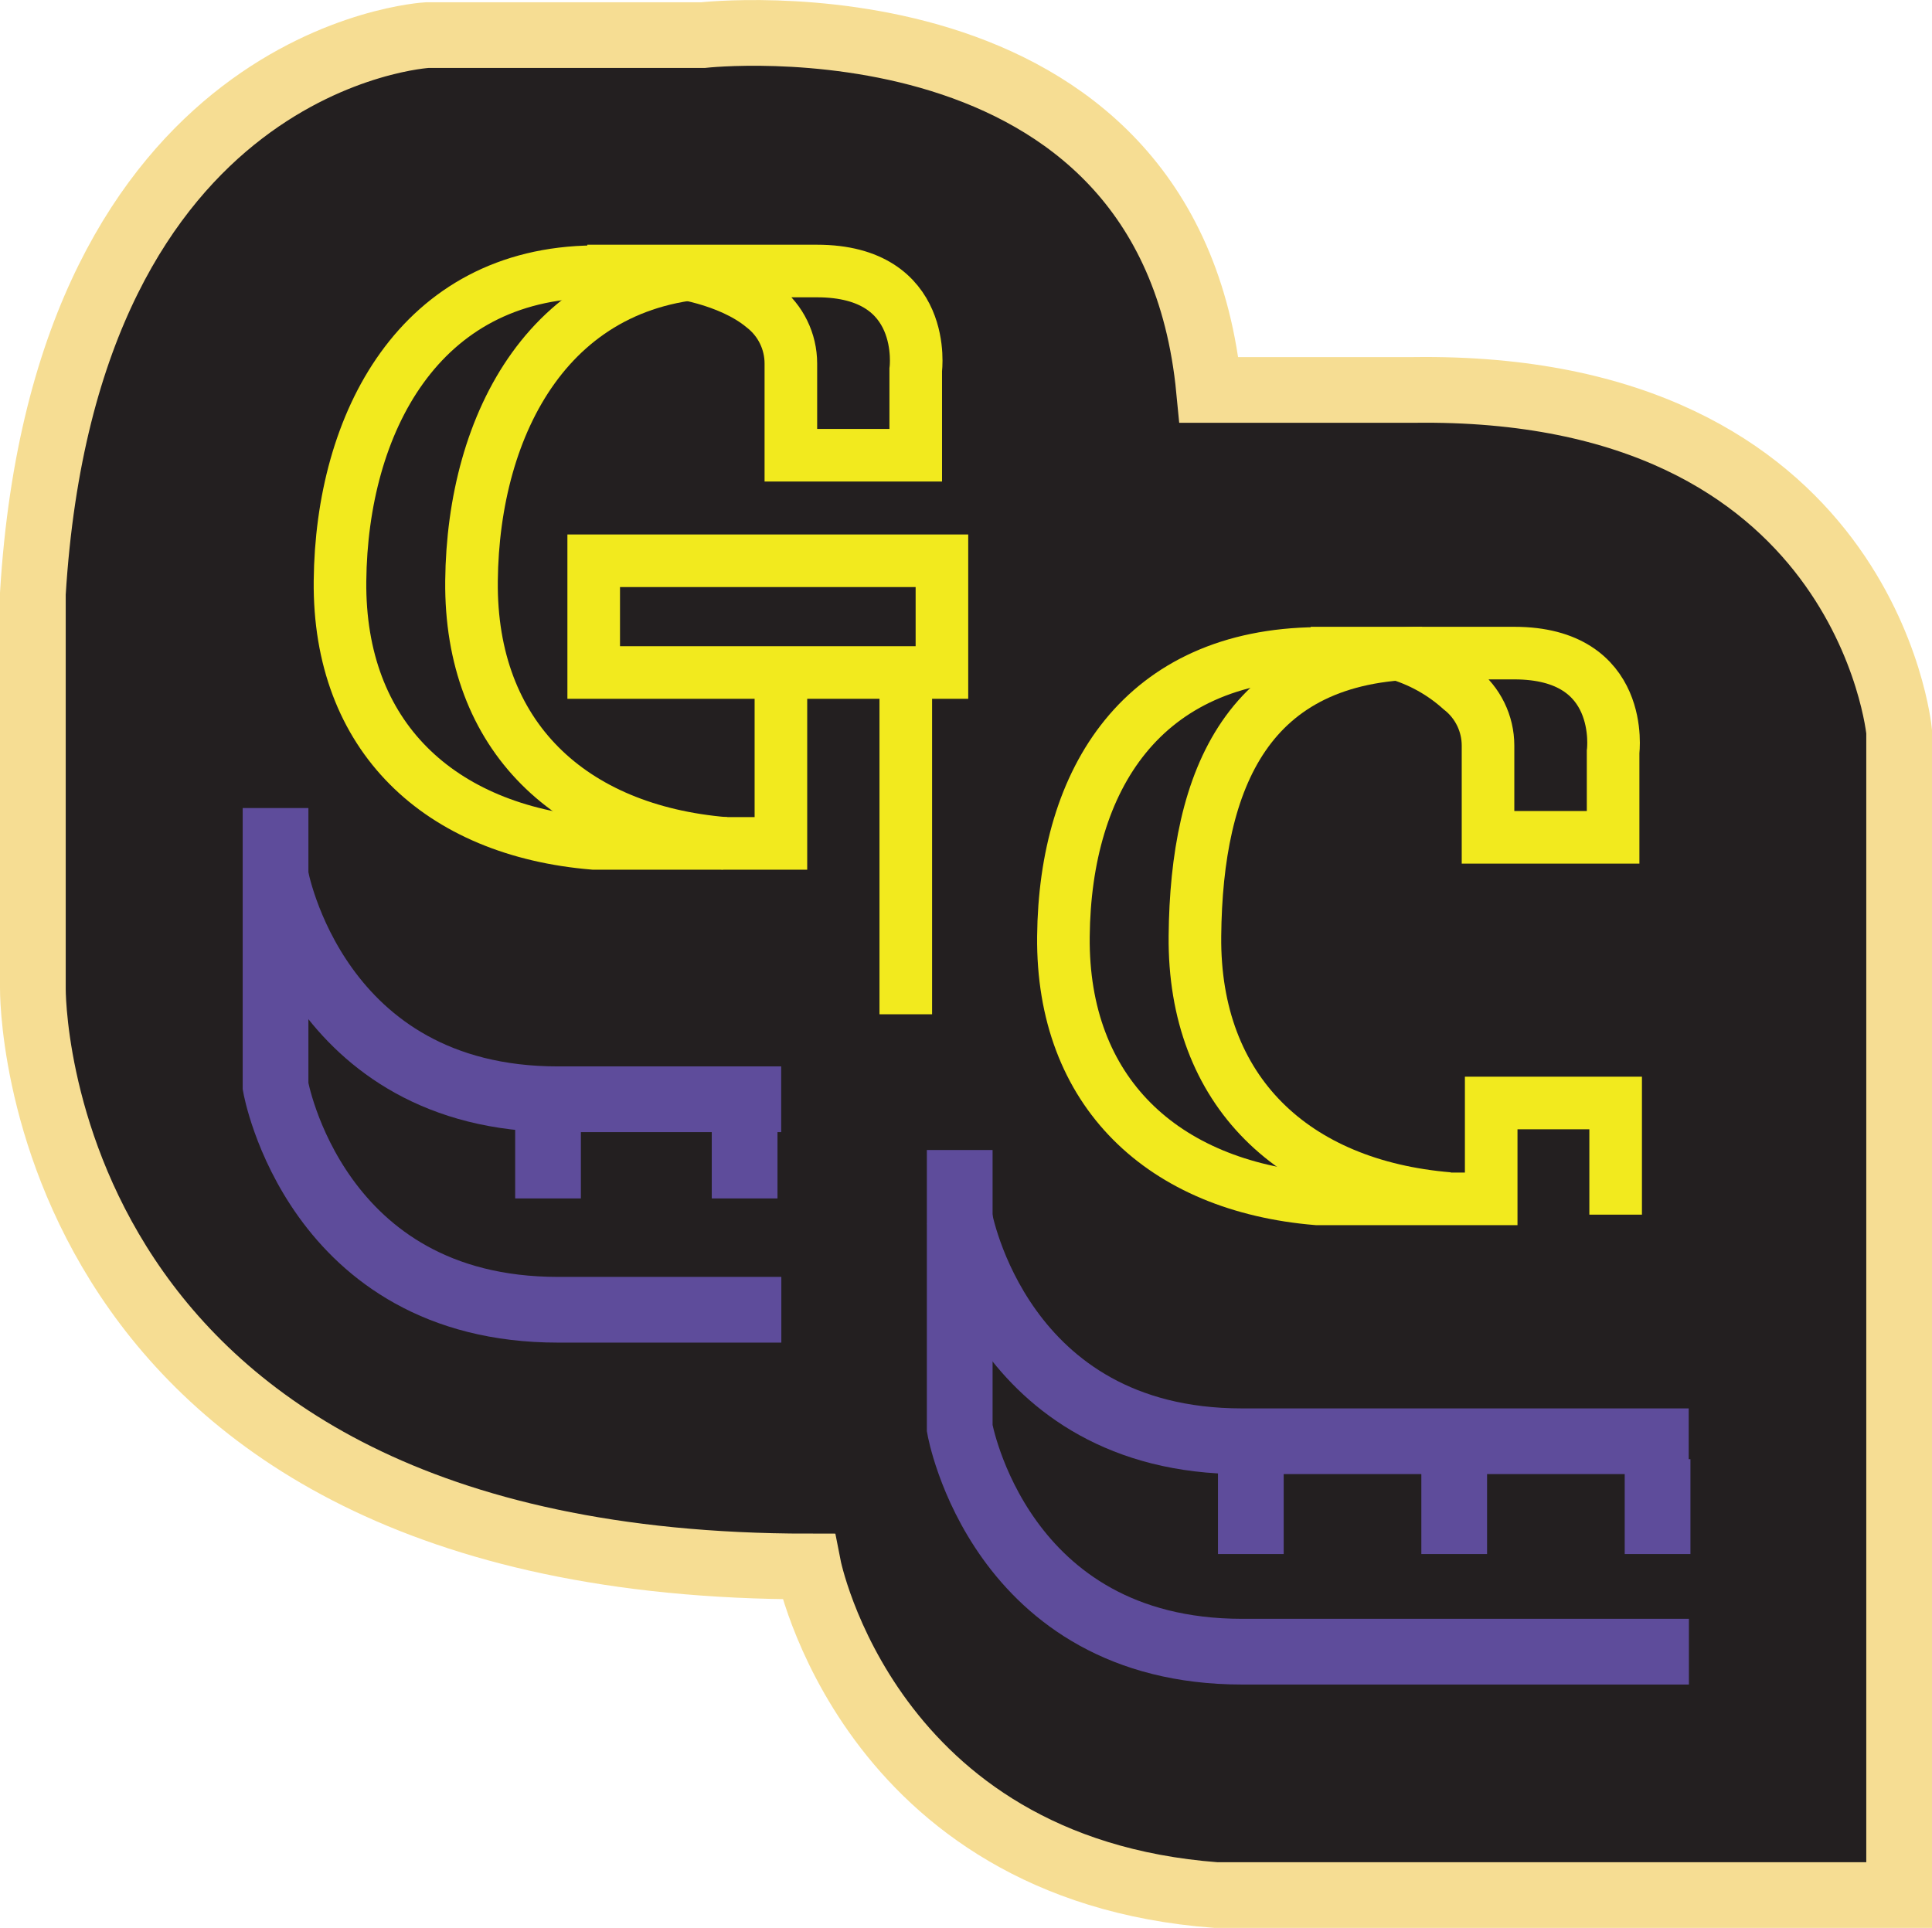
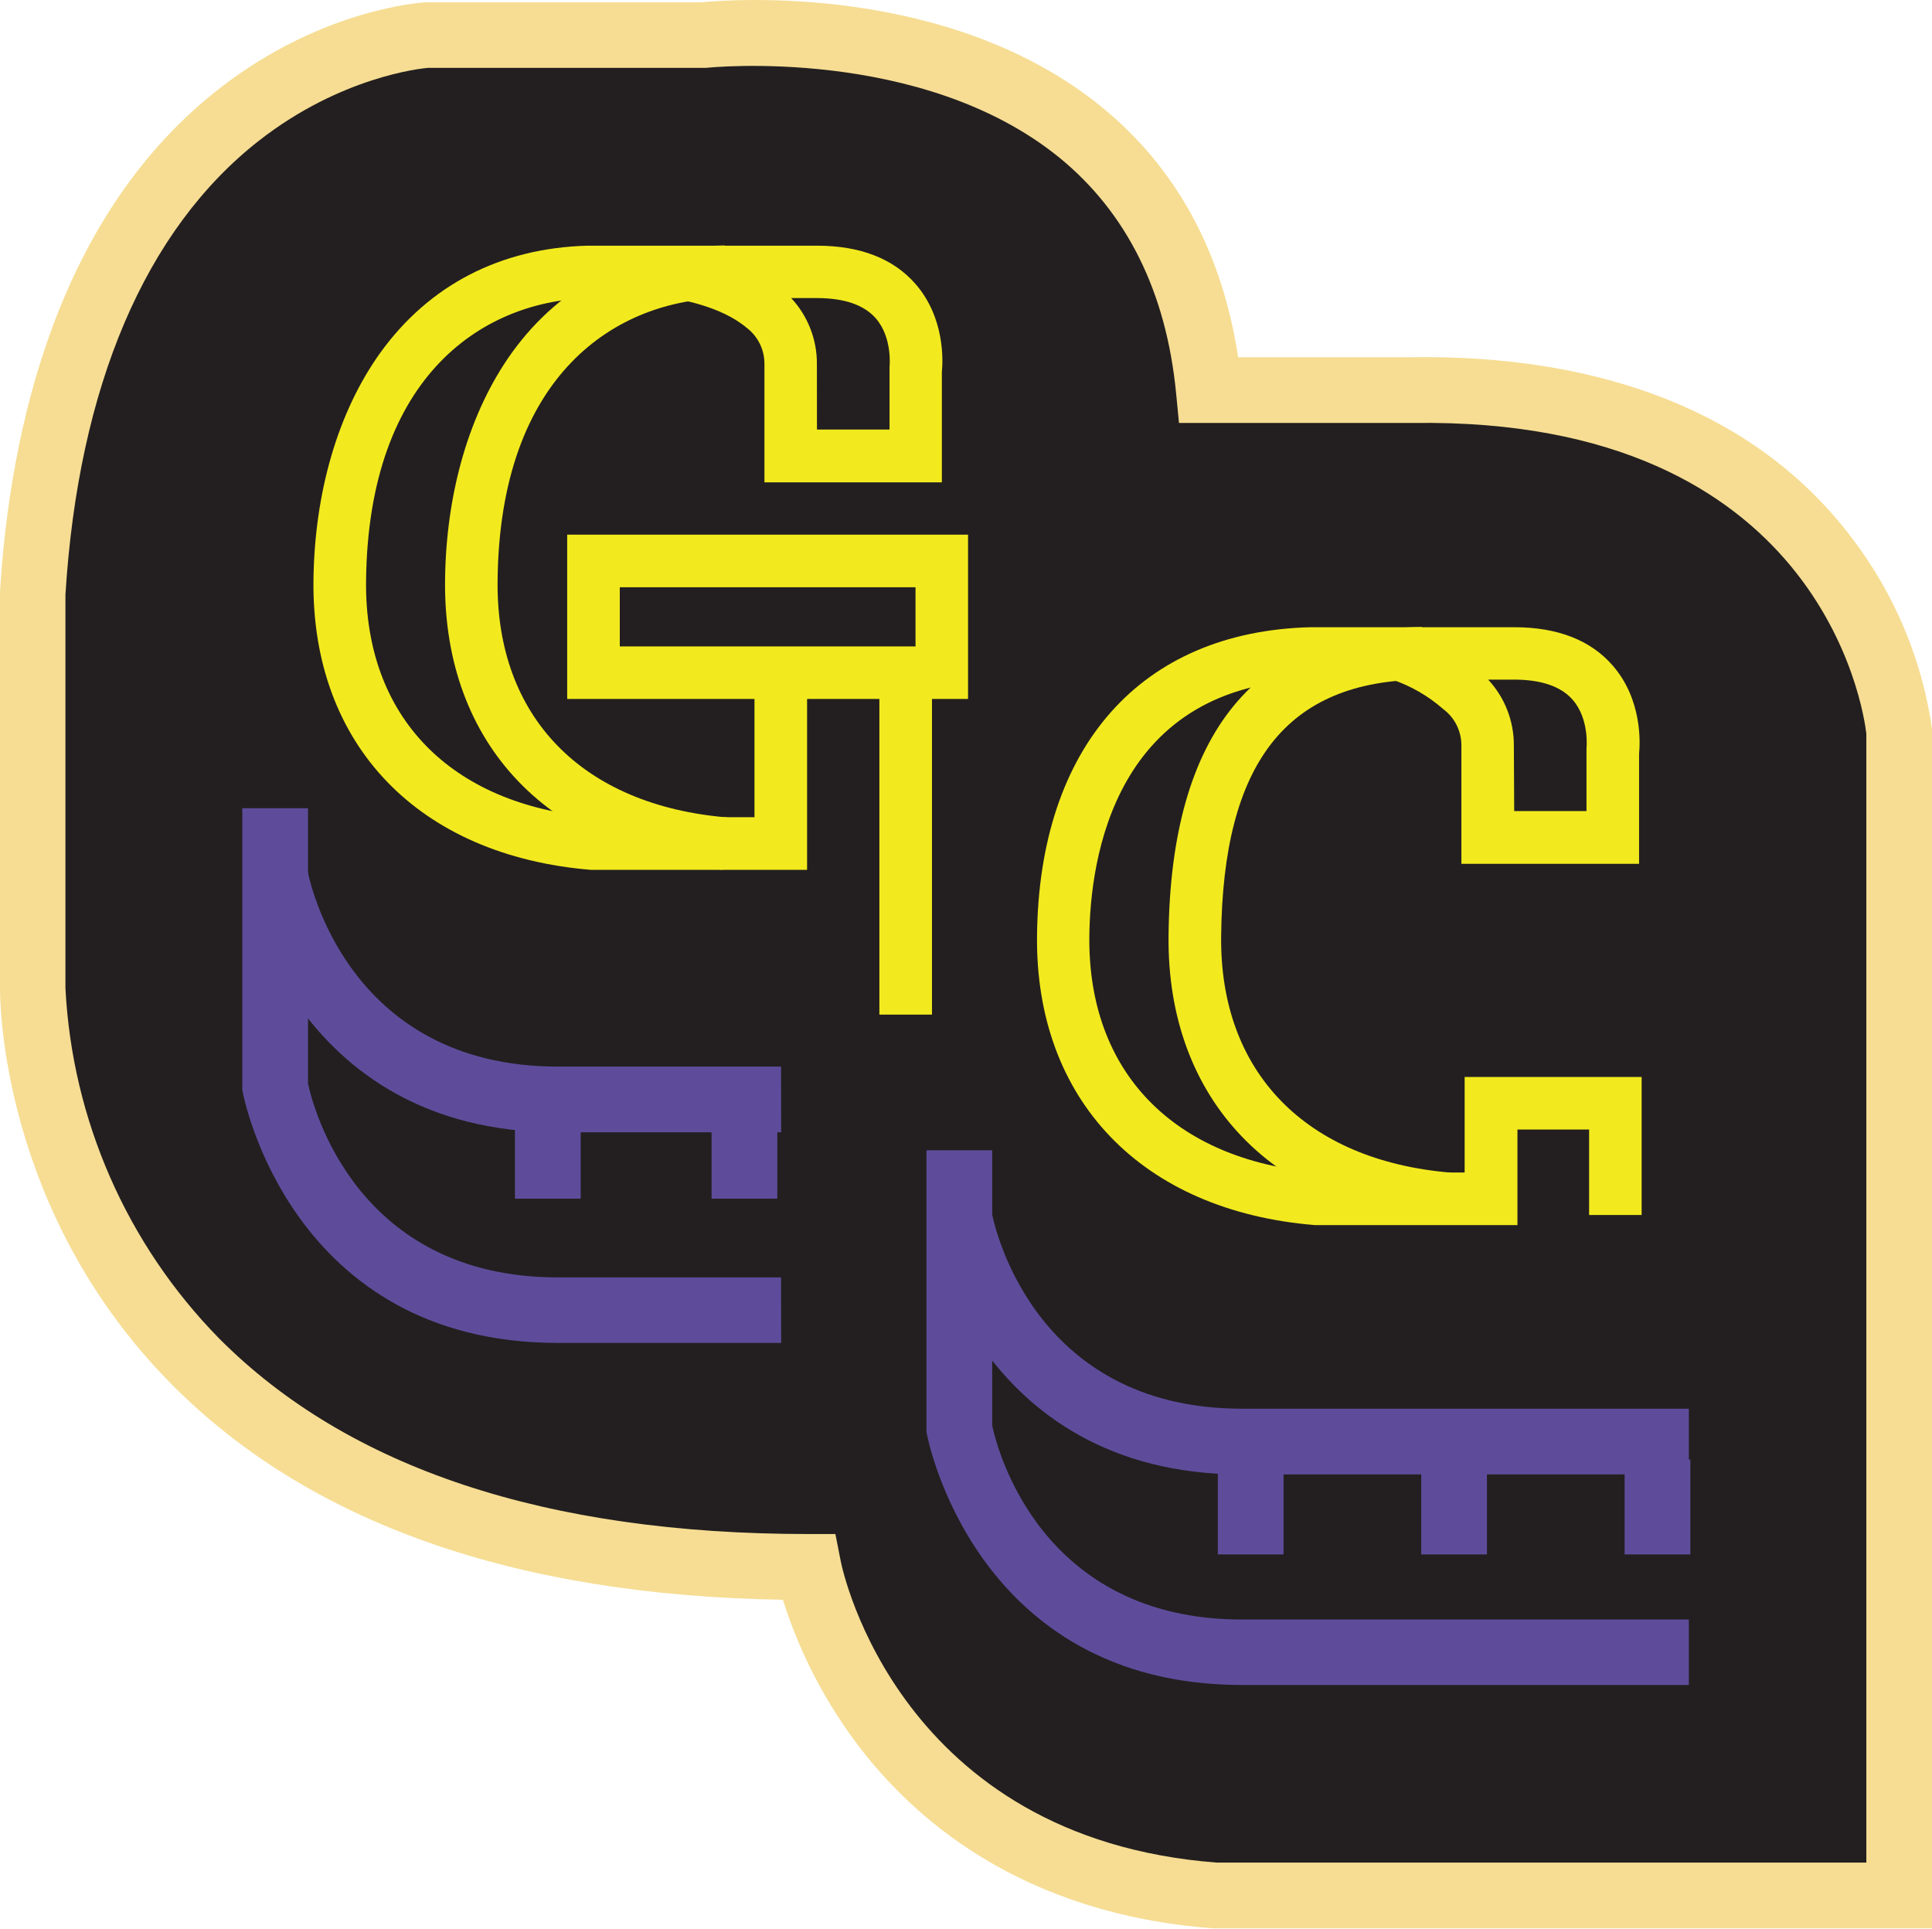
- <svg xmlns="http://www.w3.org/2000/svg" id="Layer_1" data-name="Layer 1" version="1.1" width="273.69" height="273.13">
+ <svg xmlns="http://www.w3.org/2000/svg" id="Layer_1" data-name="Layer 1" version="1.1" width="273.66" height="273.129">
  <defs id="defs4">
-     <style id="style2">.cls-8,.cls-9{stroke-miterlimit:10}.cls-9{stroke-width:9.31px}.cls-8,.cls-9{fill:none}.cls-8{stroke:#f2ea1e;stroke-width:7.45px}.cls-9{stroke:#5e4c9b}</style>
+     <style id="style2">.cls-2{fill:#5e4c9b}.cls-3{fill:#f2ea1e}</style>
  </defs>
-   <path d="M269.035 204.555v63.92h-96.81c-49.34-3.73-57.72-46.55-57.72-46.55-110.78 0-109.85-81.92-109.85-81.92v-55.9c4.65-76.34 55.85-79.13 55.85-79.13h39.06s66.13-7.45 71.71 50.27h28.87c64.24-.93 68.89 48.41 68.89 48.41z" id="path129" style="fill:#231f20;stroke:#f6dd93;stroke-width:9.31px;stroke-miterlimit:10" />
-   <path class="cls-8" d="M102.725 38.495c-24.72.23-35.71 21.48-35.93 43.81-.22 22.06 14.09 35.36 35.93 37.18" id="path131" style="fill:none;stroke:#f2ea1e;stroke-width:7.45px;stroke-miterlimit:10" />
-   <path class="cls-8" d="M110.625 98.535v20.95h-26.53c-21.84-1.82-36.15-15.12-35.93-37.18.22-22.33 11.21-43.58 35.93-43.81h11.18s7.9.88 12.85 5a10.15 10.15 0 0 1 3.91 8v13h17.69v-12.1s1.86-14-14-14h-32.53" id="path133" style="fill:none;stroke:#f2ea1e;stroke-width:7.45px;stroke-miterlimit:10" />
-   <path class="cls-8" d="M201.485 92.525c-24.72.24-32 17.76-32.21 40.09-.21 22.06 14.1 35.36 35.93 37.18" id="path135" style="fill:none;stroke:#f2ea1e;stroke-width:7.45px;stroke-miterlimit:10" />
-   <path class="cls-8" d="M185.675 92.525h28.84c15.83 0 14 14 14 14v12.1h-17.72v-13a10.15 10.15 0 0 0-3.91-8 23.28 23.28 0 0 0-9.12-5.05h-11.19c-24.72.24-35.71 17.76-35.93 40.09-.22 22.06 14.09 35.36 35.93 37.18h24.67v-13.58h17.63v15.82" id="path137" style="fill:none;stroke:#f2ea1e;stroke-width:7.45px;stroke-miterlimit:10" />
-   <path class="cls-8" id="rect139" style="fill:none;stroke:#f2ea1e;stroke-width:7.45px;stroke-miterlimit:10" d="M84.105 79.445h49.33v15.83h-49.33z" />
-   <path class="cls-8" id="line141" style="fill:none;stroke:#f2ea1e;stroke-width:7.45px;stroke-miterlimit:10" d="M128.315 97.605v46.09" />
-   <path class="cls-9" d="M239.255 233.995h-63.3c-34.45 0-40-31.65-40-31.65v-39.42" id="path143" style="fill:none;stroke:#5e4c9b;stroke-width:9.31px;stroke-miterlimit:10" />
-   <path class="cls-9" d="M39.035 124.085s5.59 31.65 40 31.65h31.63" id="path145" style="fill:none;stroke:#5e4c9b;stroke-width:9.31px;stroke-miterlimit:10" />
-   <path class="cls-9" d="M110.685 185.555h-31.65c-34.44 0-40-31.66-40-31.66v-39.42" id="path147" style="fill:none;stroke:#5e4c9b;stroke-width:9.31px;stroke-miterlimit:10" />
-   <path class="cls-9" d="M135.925 172.535s5.58 31.65 40 31.65h63.3" id="path149" style="fill:none;stroke:#5e4c9b;stroke-width:9.31px;stroke-miterlimit:10" />
-   <path class="cls-9" id="line151" style="fill:none;stroke:#5e4c9b;stroke-width:9.31px;stroke-miterlimit:10" d="M177.195 206.725v13.44" />
-   <path class="cls-9" id="line153" style="fill:none;stroke:#5e4c9b;stroke-width:9.31px;stroke-miterlimit:10" d="M206.005 206.725v13.44" />
-   <path class="cls-9" id="line155" style="fill:none;stroke:#5e4c9b;stroke-width:9.31px;stroke-miterlimit:10" d="M234.815 206.725v13.44" />
-   <path class="cls-9" id="line157" style="fill:none;stroke:#5e4c9b;stroke-width:9.31px;stroke-miterlimit:10" d="M77.635 155.865v13.92" />
-   <path class="cls-9" id="line159" style="fill:none;stroke:#5e4c9b;stroke-width:9.31px;stroke-miterlimit:10" d="M105.485 155.865v13.92" />
+   <path d="M269 204.559v63.92h-96.81c-49.34-3.73-57.72-46.55-57.72-46.55-110.78 0-109.85-81.92-109.85-81.92v-55.9c4.65-76.34 55.85-79.13 55.85-79.13h39.06s66.13-7.45 71.71 50.27h28.87c64.24-.93 68.89 48.41 68.89 48.41z" id="path145" style="fill:#231f20" />
+   <path d="M273.66 273.129H171.83c-27.24-2.06-42.63-15.57-50.75-26.54a68.34 68.34 0 0 1-10.19-20c-38-.61-67.17-10.89-86.65-30.59C-.11 171.379 0 141.229 0 139.959v-56.13c1.39-22.74 8-53.61 31.49-71.61C45.85 1.219 59.67.369 60.25.329h39.07c3.5-.35 34.83-2.92 56.61 14.73 10.64 8.62 17.17 20.56 19.45 35.54h24.76c19.34-.28 45.88 3.95 62.25 25.71a58 58 0 0 1 11.27 26.91v.44zm-101.3-9.31h92v-159.91c-.42-3.57-6.55-44.83-64.17-44H167l-.41-4.21c-1.39-14.36-7-25.59-16.53-33.37-19.54-15.88-49.73-12.76-50-12.72H60.64c-1.09.09-12.39 1.28-23.95 10.31-16.11 12.59-25.59 34.82-27.42 64.3v55.76A76.38 76.38 0 0 0 31 189.539c18.28 18.41 46.37 27.74 83.5 27.74h3.83l.74 3.76c.29 1.59 8.39 39.34 53.29 42.78z" id="path147" style="fill:#f6dd93" />
+   <path class="cls-3" d="M102.38 123.199c-24.5-2-39.57-17.72-39.34-40.93.12-12.54 3.49-24 9.48-32.33 7.07-9.8 17.49-15 30.14-15.17l.07 7.45c-15.4.15-32 10.77-32.25 40.13-.19 19.22 12 31.71 32.52 33.43z" id="path149" style="fill:#f2ea1e" />
+   <path class="cls-3" d="M114.32 123.209H83.75c-24.5-2-39.58-17.72-39.35-40.93.13-12.54 3.49-24 9.48-32.33 6.91-9.58 17-14.8 29.28-15.15h32.56c6.11 0 10.8 1.82 13.93 5.39 4.23 4.83 3.91 11 3.76 12.51v15.62h-25.13v-16.79a6.39 6.39 0 0 0-2.58-5.15c-3.64-3.06-9.59-4-10.7-4.17H84.06c-15.37.15-31.92 10.77-32.21 40.13-.19 19.17 11.91 31.65 32.36 33.41h22.66v-17.21h7.45zm1.4-62.37H126v-8.87s.46-4.19-2-6.94c-1.66-1.86-4.45-2.81-8.29-2.81h-3.64a13.58 13.58 0 0 1 3.64 9.31z" id="path151" style="fill:#f2ea1e" />
+   <path class="cls-3" d="M204.87 173.509c-24.5-2-39.58-17.72-39.35-40.93.28-28.82 12.36-43.54 35.89-43.77l.07 7.45c-19.21.18-28.27 11.75-28.51 36.4-.19 19.22 12 31.71 32.51 33.43z" id="path153" style="fill:#f2ea1e" />
+   <path class="cls-3" d="M214.94 173.519h-28.71c-24.5-2-39.57-17.72-39.34-40.93.26-26.85 14.73-43.15 38.75-43.75h28.84c6.11 0 10.79 1.81 13.92 5.39 4.23 4.83 3.92 11 3.77 12.51v15.61H207v-16.78a6.39 6.39 0 0 0-2.58-5.14 21.4 21.4 0 0 0-7.21-4.17h-10.7c-28.75.27-32.1 25.54-32.21 36.4-.19 19.17 11.91 31.65 32.37 33.41h20.79v-13.53h25.07v19.55h-7.44v-12.1h-10.15zm-.46-58.64h10.24v-8.87s.46-4.19-2-6.94c-1.66-1.87-4.45-2.81-8.29-2.81h-3.64a13.58 13.58 0 0 1 3.64 9.31z" id="path155" style="fill:#f2ea1e" />
+   <path class="cls-3" d="M137.12 98.999H80.34v-23.27h56.78zm-49.33-7.44h41.89v-8.38H87.79z" id="path157" style="fill:#f2ea1e" />
+   <path class="cls-3" id="rect159" style="fill:#f2ea1e" d="M124.56 97.609h7.45v46.1h-7.45z" />
+   <path class="cls-2" d="M239.22 238.659h-63.3c-37.91 0-44.55-35.15-44.62-35.5l-.07-.4v-39.83h9.31v39c.72 3.37 6.88 27.46 35.38 27.46h63.3z" id="path161" style="fill:#5e4c9b" />
+   <path class="cls-2" d="M110.65 160.379H79c-37.91 0-44.55-35.15-44.61-35.5l9.16-1.63c.21 1.13 5.46 27.82 35.45 27.82h31.63z" id="path163" style="fill:#5e4c9b" />
+   <path class="cls-2" d="M110.65 190.209H79c-37.91 0-44.55-35.14-44.61-35.5l-.07-.4v-39.83h9.31v39c.72 3.36 6.88 27.45 35.37 27.45h31.63z" id="path165" style="fill:#5e4c9b" />
+   <path class="cls-2" d="M239.22 208.839h-63.3c-37.91 0-44.55-35.14-44.62-35.49l9.17-1.64c.21 1.14 5.45 27.82 35.45 27.82h63.3z" id="path167" style="fill:#5e4c9b" />
+   <path class="cls-2" id="rect169" style="fill:#5e4c9b" d="M172.5 206.729h9.31v13.44h-9.31z" />
+   <path class="cls-2" id="rect171" style="fill:#5e4c9b" d="M201.31 206.729h9.31v13.44h-9.31z" />
+   <path class="cls-2" id="rect173" style="fill:#5e4c9b" d="M230.12 206.729h9.31v13.44h-9.31z" />
+   <path class="cls-2" id="rect175" style="fill:#5e4c9b" d="M72.94 155.869h9.31v13.91h-9.31z" />
+   <path class="cls-2" id="rect177" style="fill:#5e4c9b" d="M100.79 155.869h9.31v13.91h-9.31z" />
</svg>
